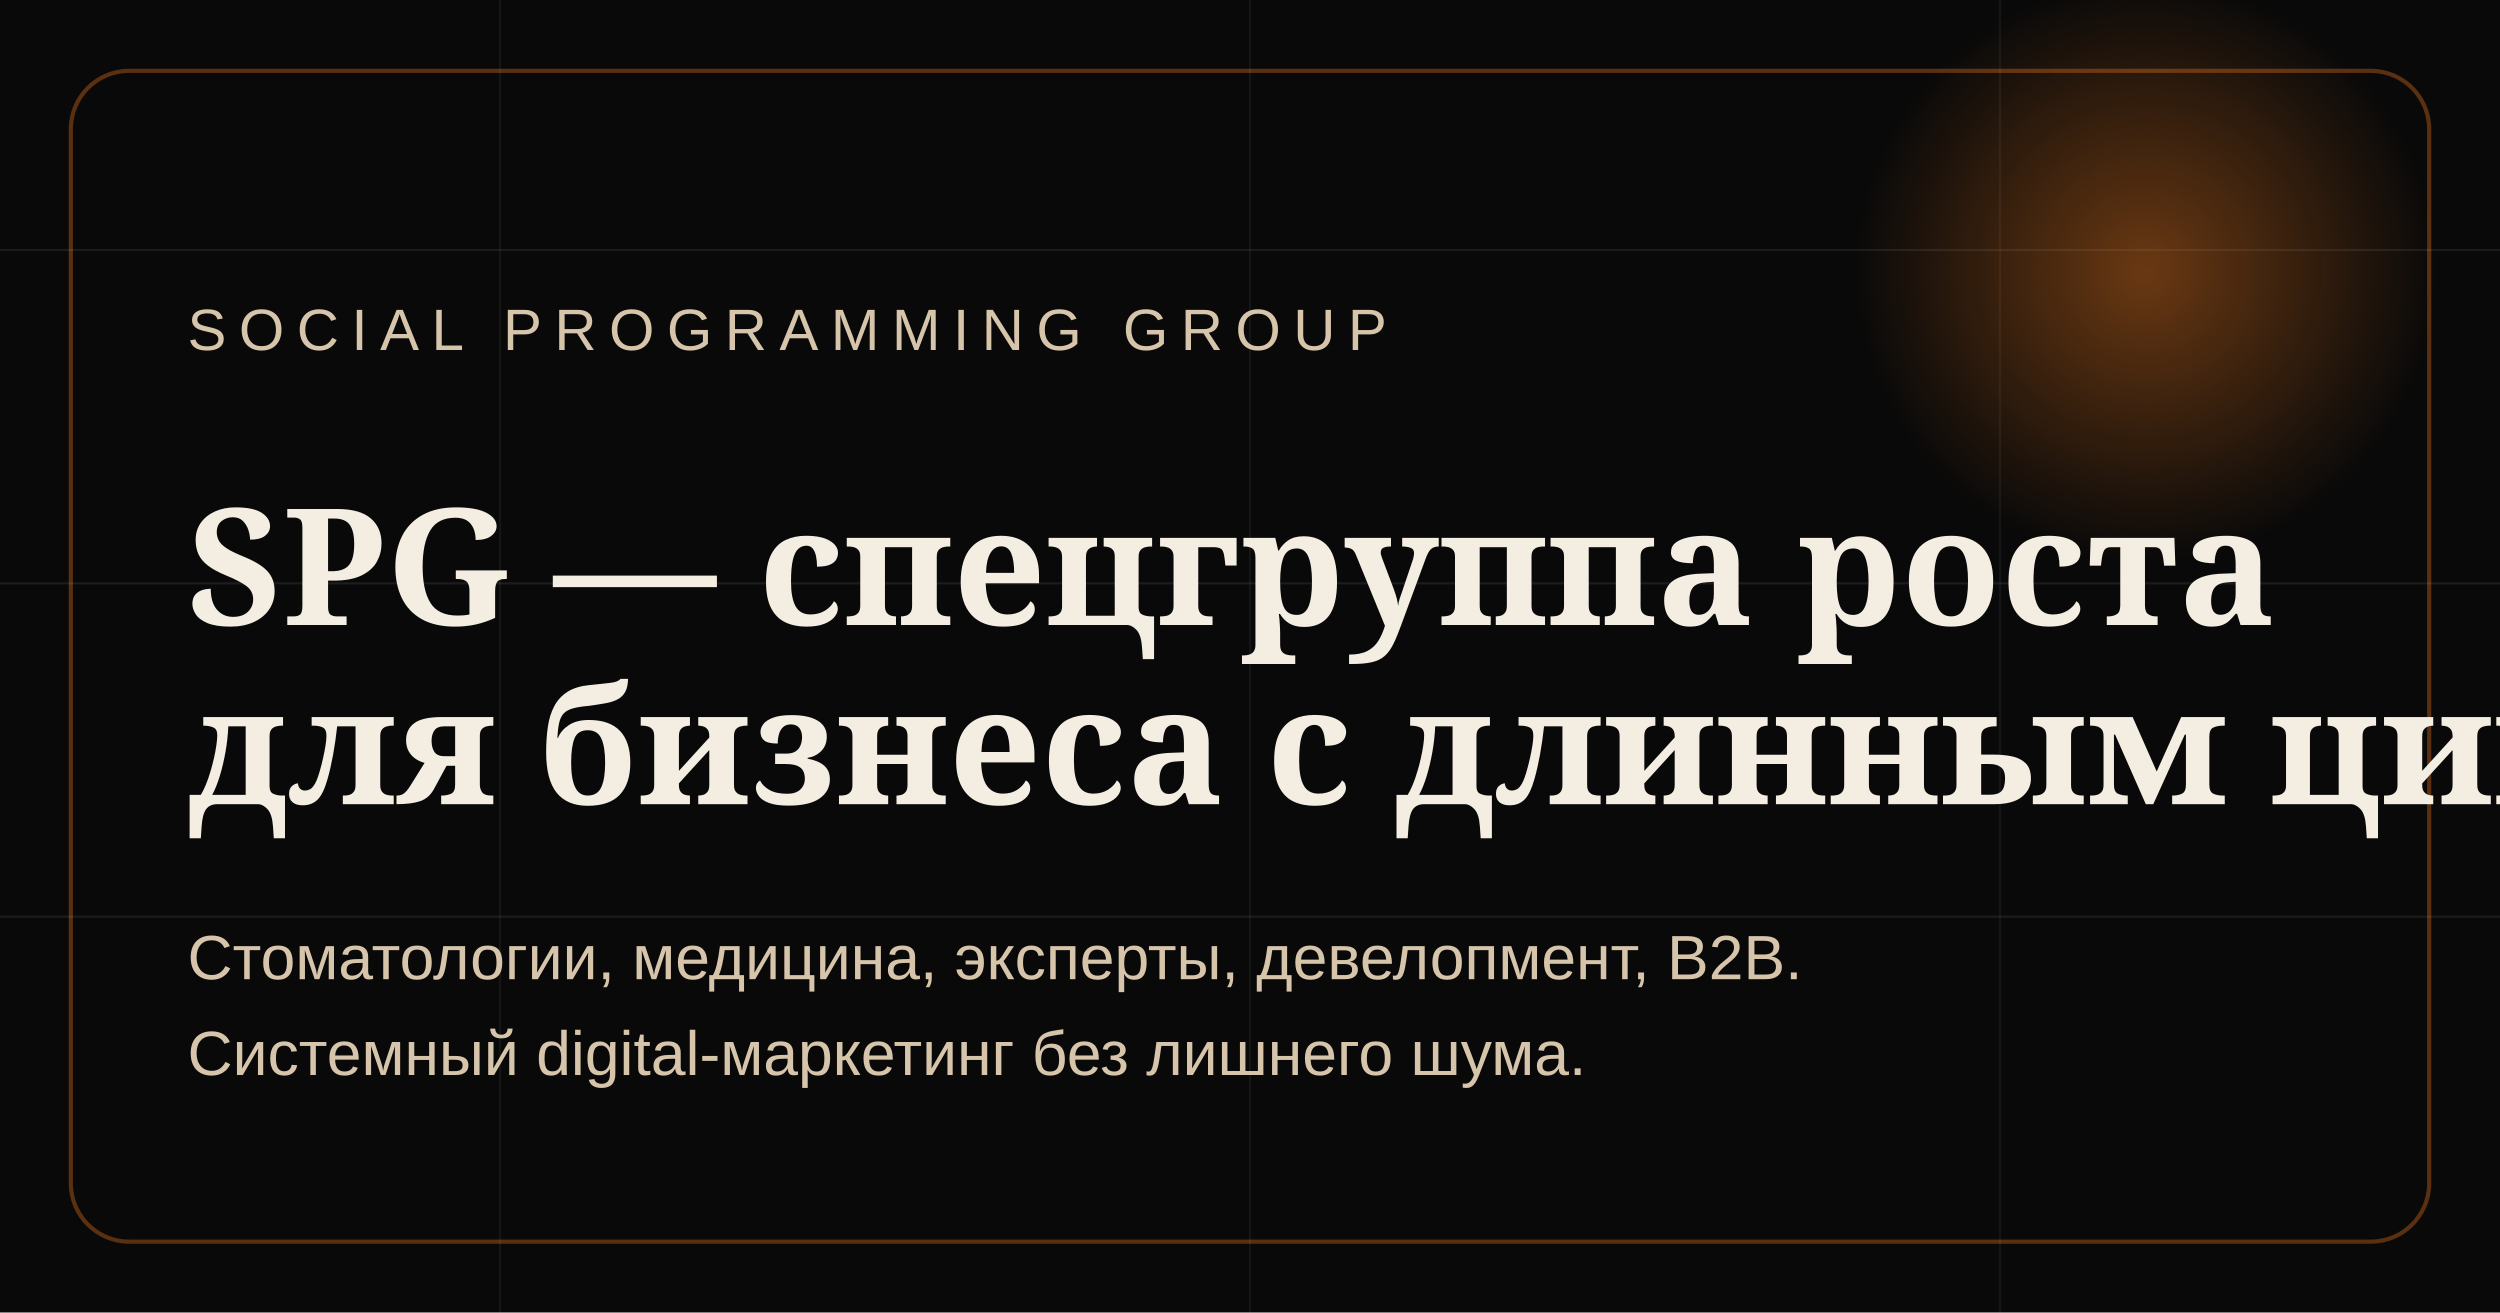
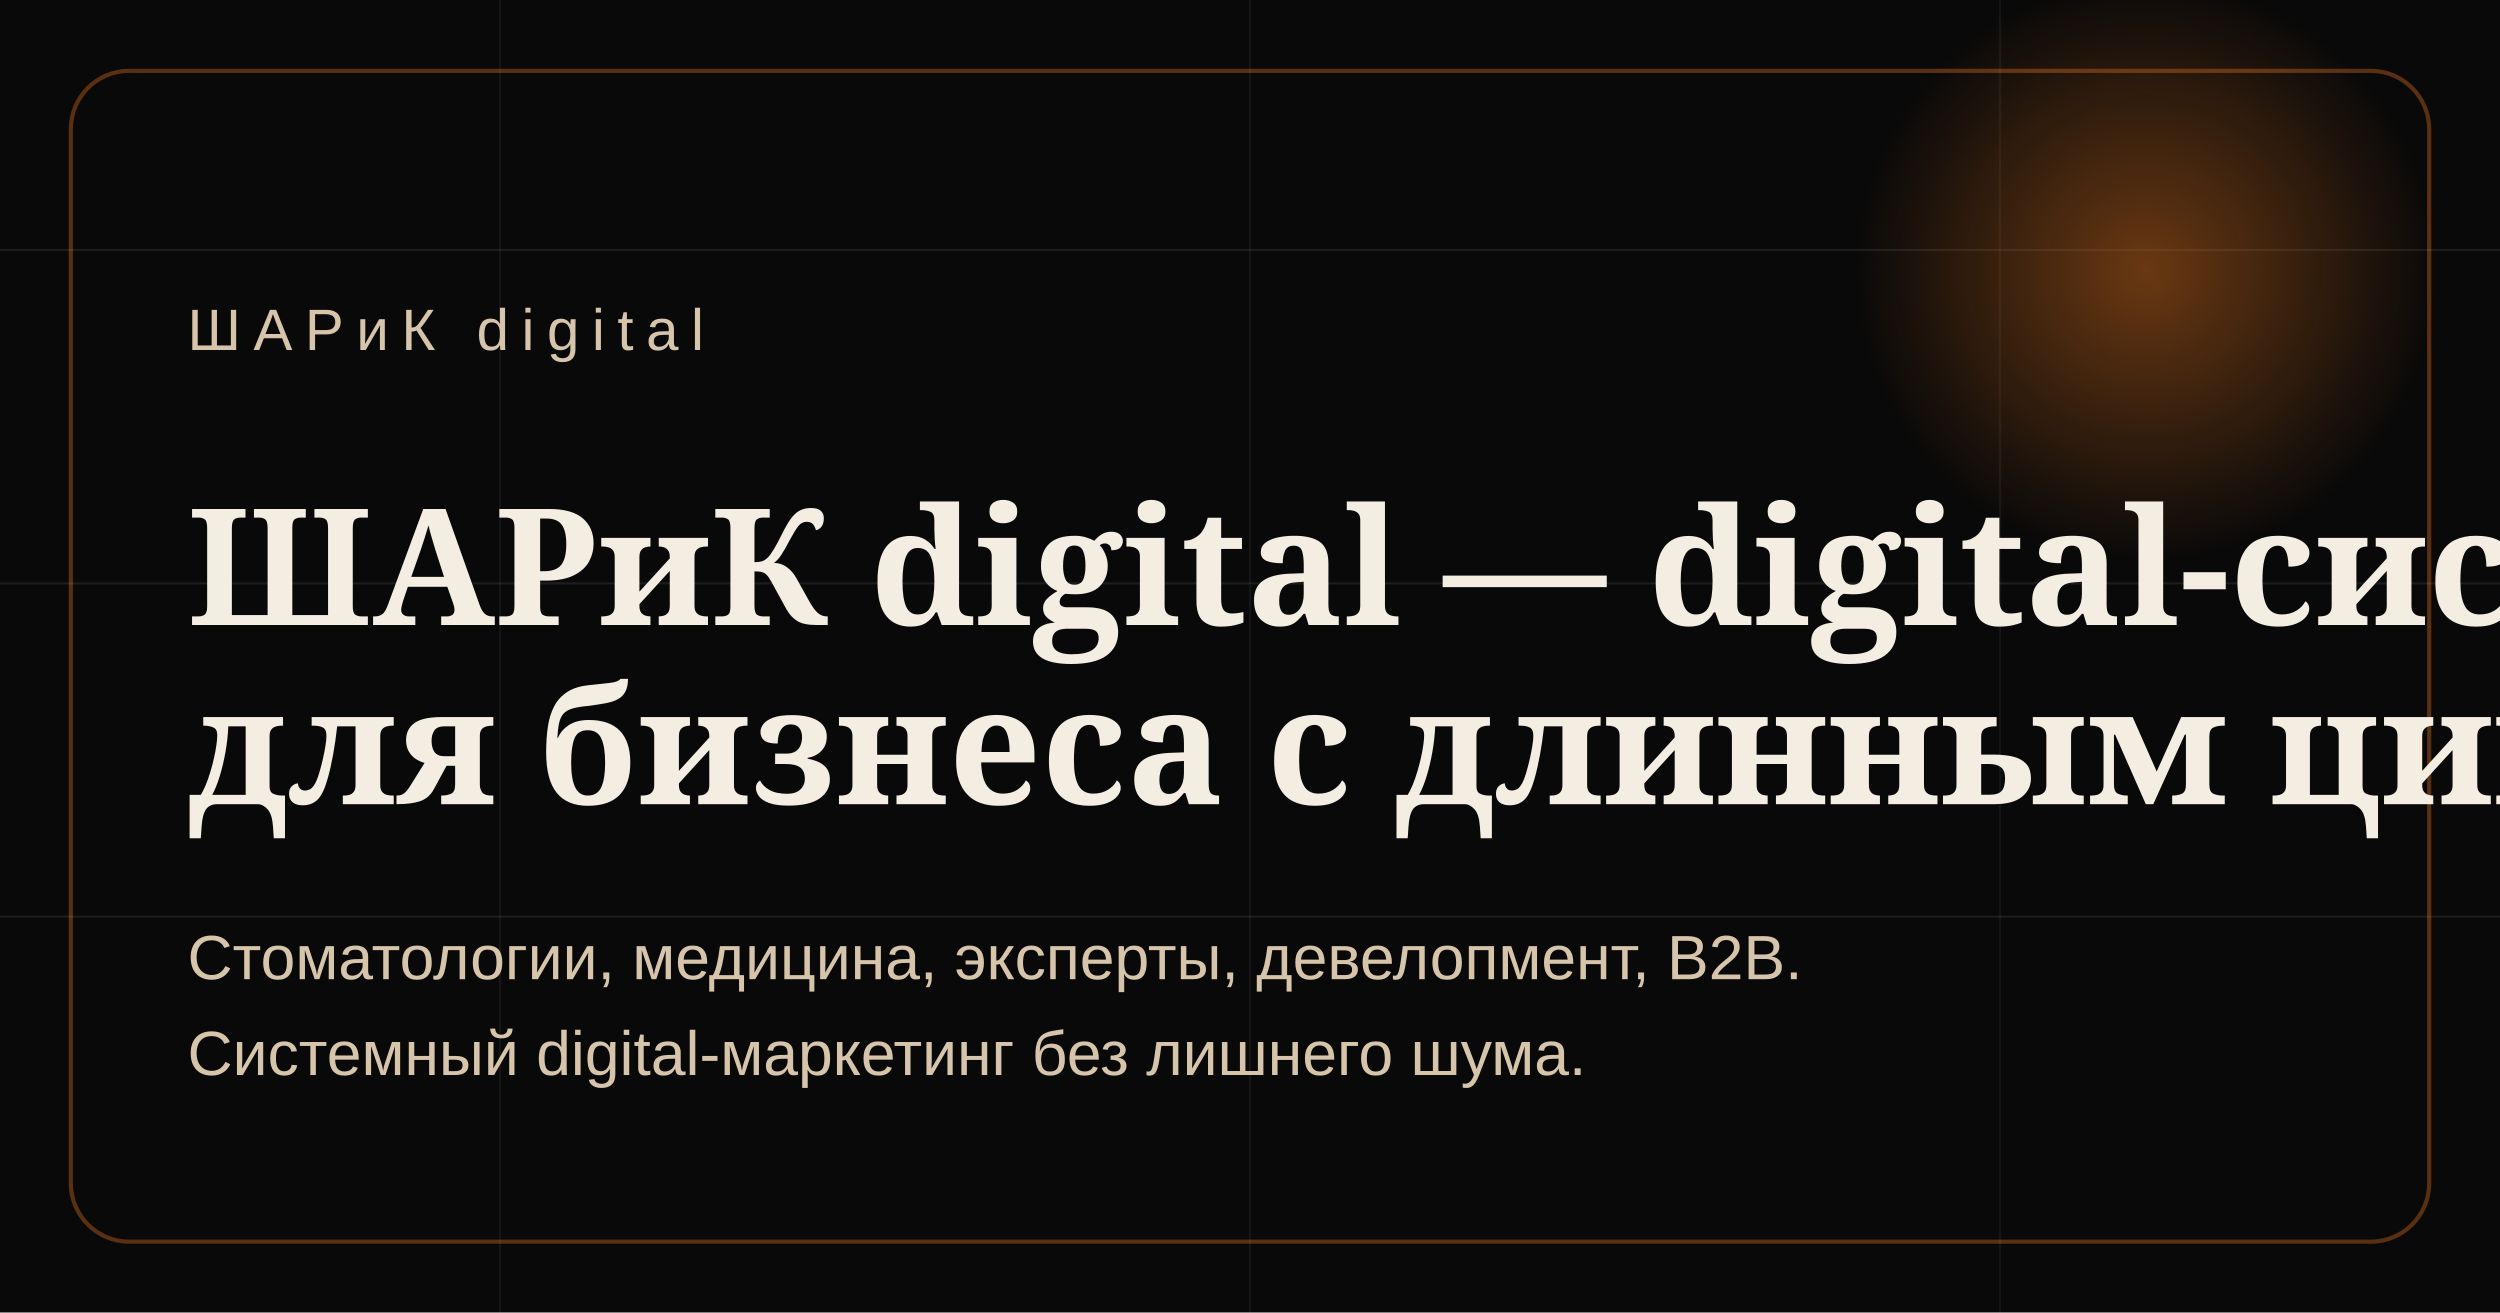
<svg xmlns="http://www.w3.org/2000/svg" width="1200" height="630" viewBox="0 0 1200 630" fill="none">
  <rect width="1200" height="630" fill="#090909" />
  <rect x="34" y="34" width="1132" height="562" rx="28" stroke="rgba(240,122,31,0.35)" stroke-width="2" />
  <path d="M0 120H1200" stroke="rgba(255,255,255,0.08)" />
  <path d="M0 280H1200" stroke="rgba(255,255,255,0.08)" />
  <path d="M0 440H1200" stroke="rgba(255,255,255,0.08)" />
  <path d="M240 0V630" stroke="rgba(255,255,255,0.05)" />
  <path d="M600 0V630" stroke="rgba(255,255,255,0.05)" />
  <path d="M960 0V630" stroke="rgba(255,255,255,0.05)" />
  <circle cx="1030" cy="130" r="140" fill="url(#paint0_radial)" />
-   <text x="90" y="168" fill="#D7C5AB" font-family="Arial, sans-serif" font-size="28" letter-spacing="6">SOCIAL PROGRAMMING GROUP</text>
-   <text x="90" y="300" fill="#F4EDE2" font-family="Georgia, serif" font-size="78" font-weight="700">SPG — спецгруппа роста</text>
+   <text x="90" y="168" fill="#D7C5AB" font-family="Arial, sans-serif" font-size="28" letter-spacing="6">ШАРиК digital</text>
+   <text x="90" y="300" fill="#F4EDE2" font-family="Georgia, serif" font-size="78" font-weight="700">ШАРиК digital — digital-система роста</text>
  <text x="90" y="386" fill="#F4EDE2" font-family="Georgia, serif" font-size="78" font-weight="700">для бизнеса с длинным циклом доверия</text>
  <text x="90" y="470" fill="#D7C5AB" font-family="Arial, sans-serif" font-size="30">Стоматологии, медицина, эксперты, девелопмент, B2B.</text>
  <text x="90" y="516" fill="#D7C5AB" font-family="Arial, sans-serif" font-size="30">Системный digital-маркетинг без лишнего шума.</text>
  <defs>
    <radialGradient id="paint0_radial" cx="0" cy="0" r="1" gradientUnits="userSpaceOnUse" gradientTransform="translate(1030 130) rotate(90) scale(140)">
      <stop stop-color="#F07A1F" stop-opacity="0.42" />
      <stop offset="1" stop-color="#F07A1F" stop-opacity="0" />
    </radialGradient>
  </defs>
</svg>
